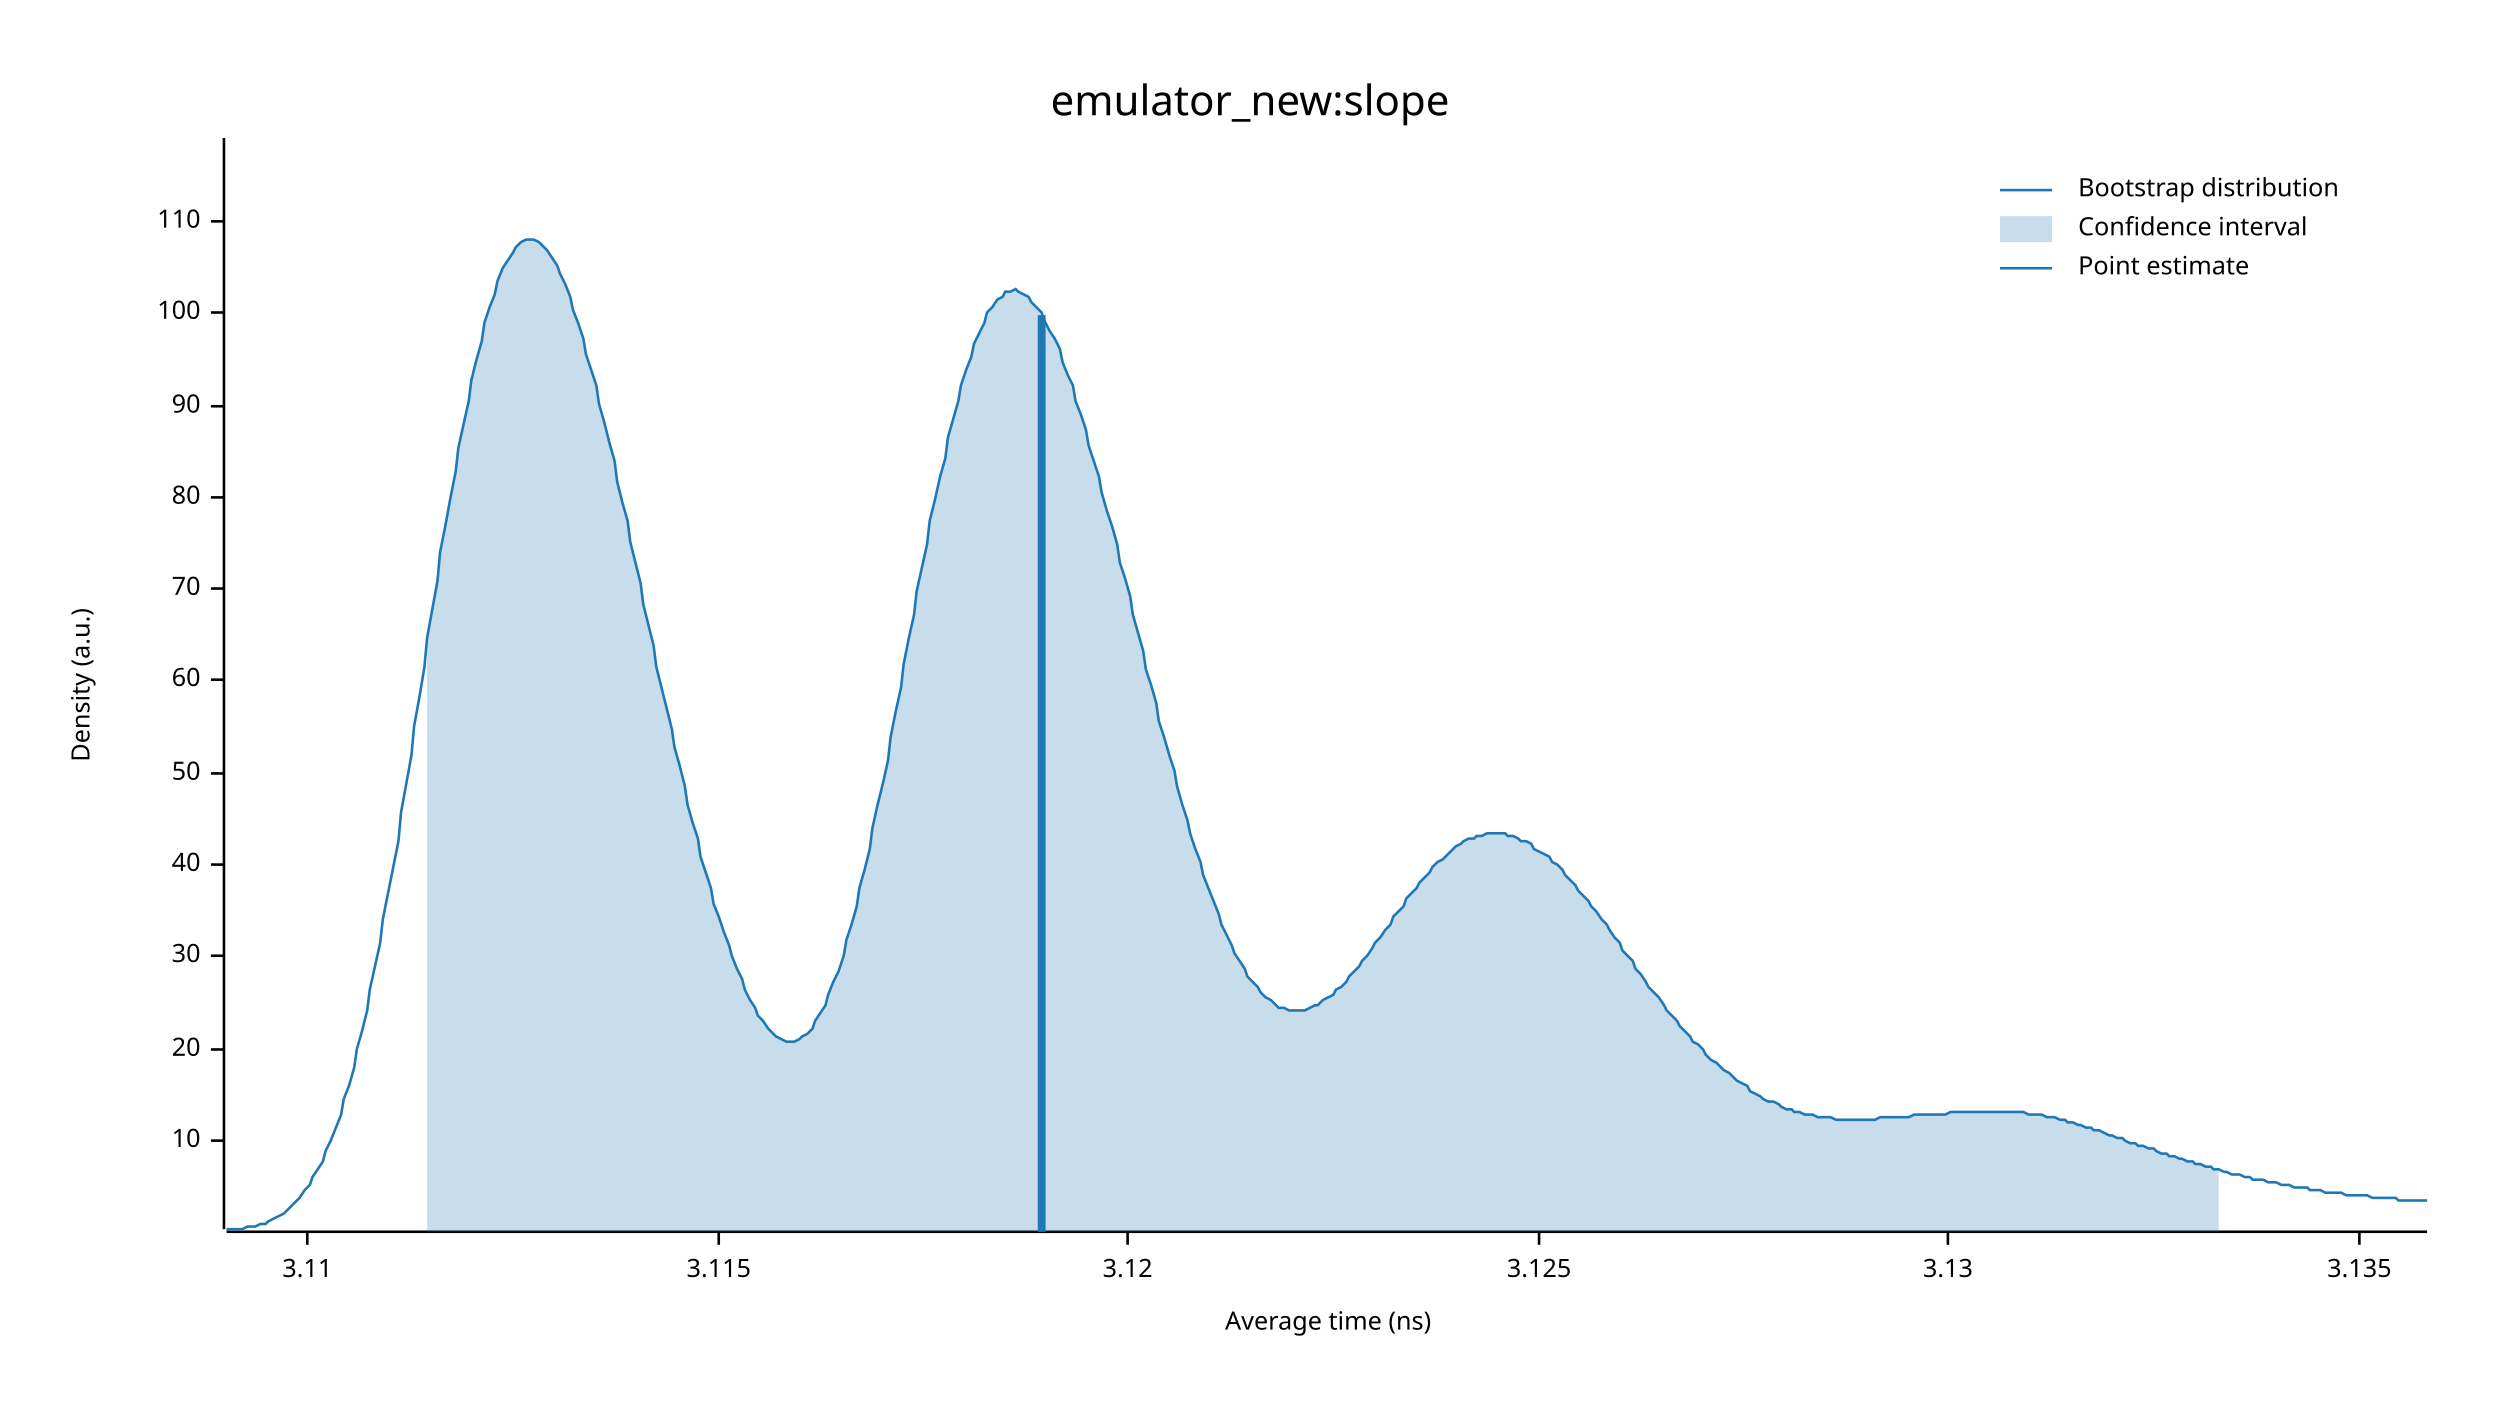
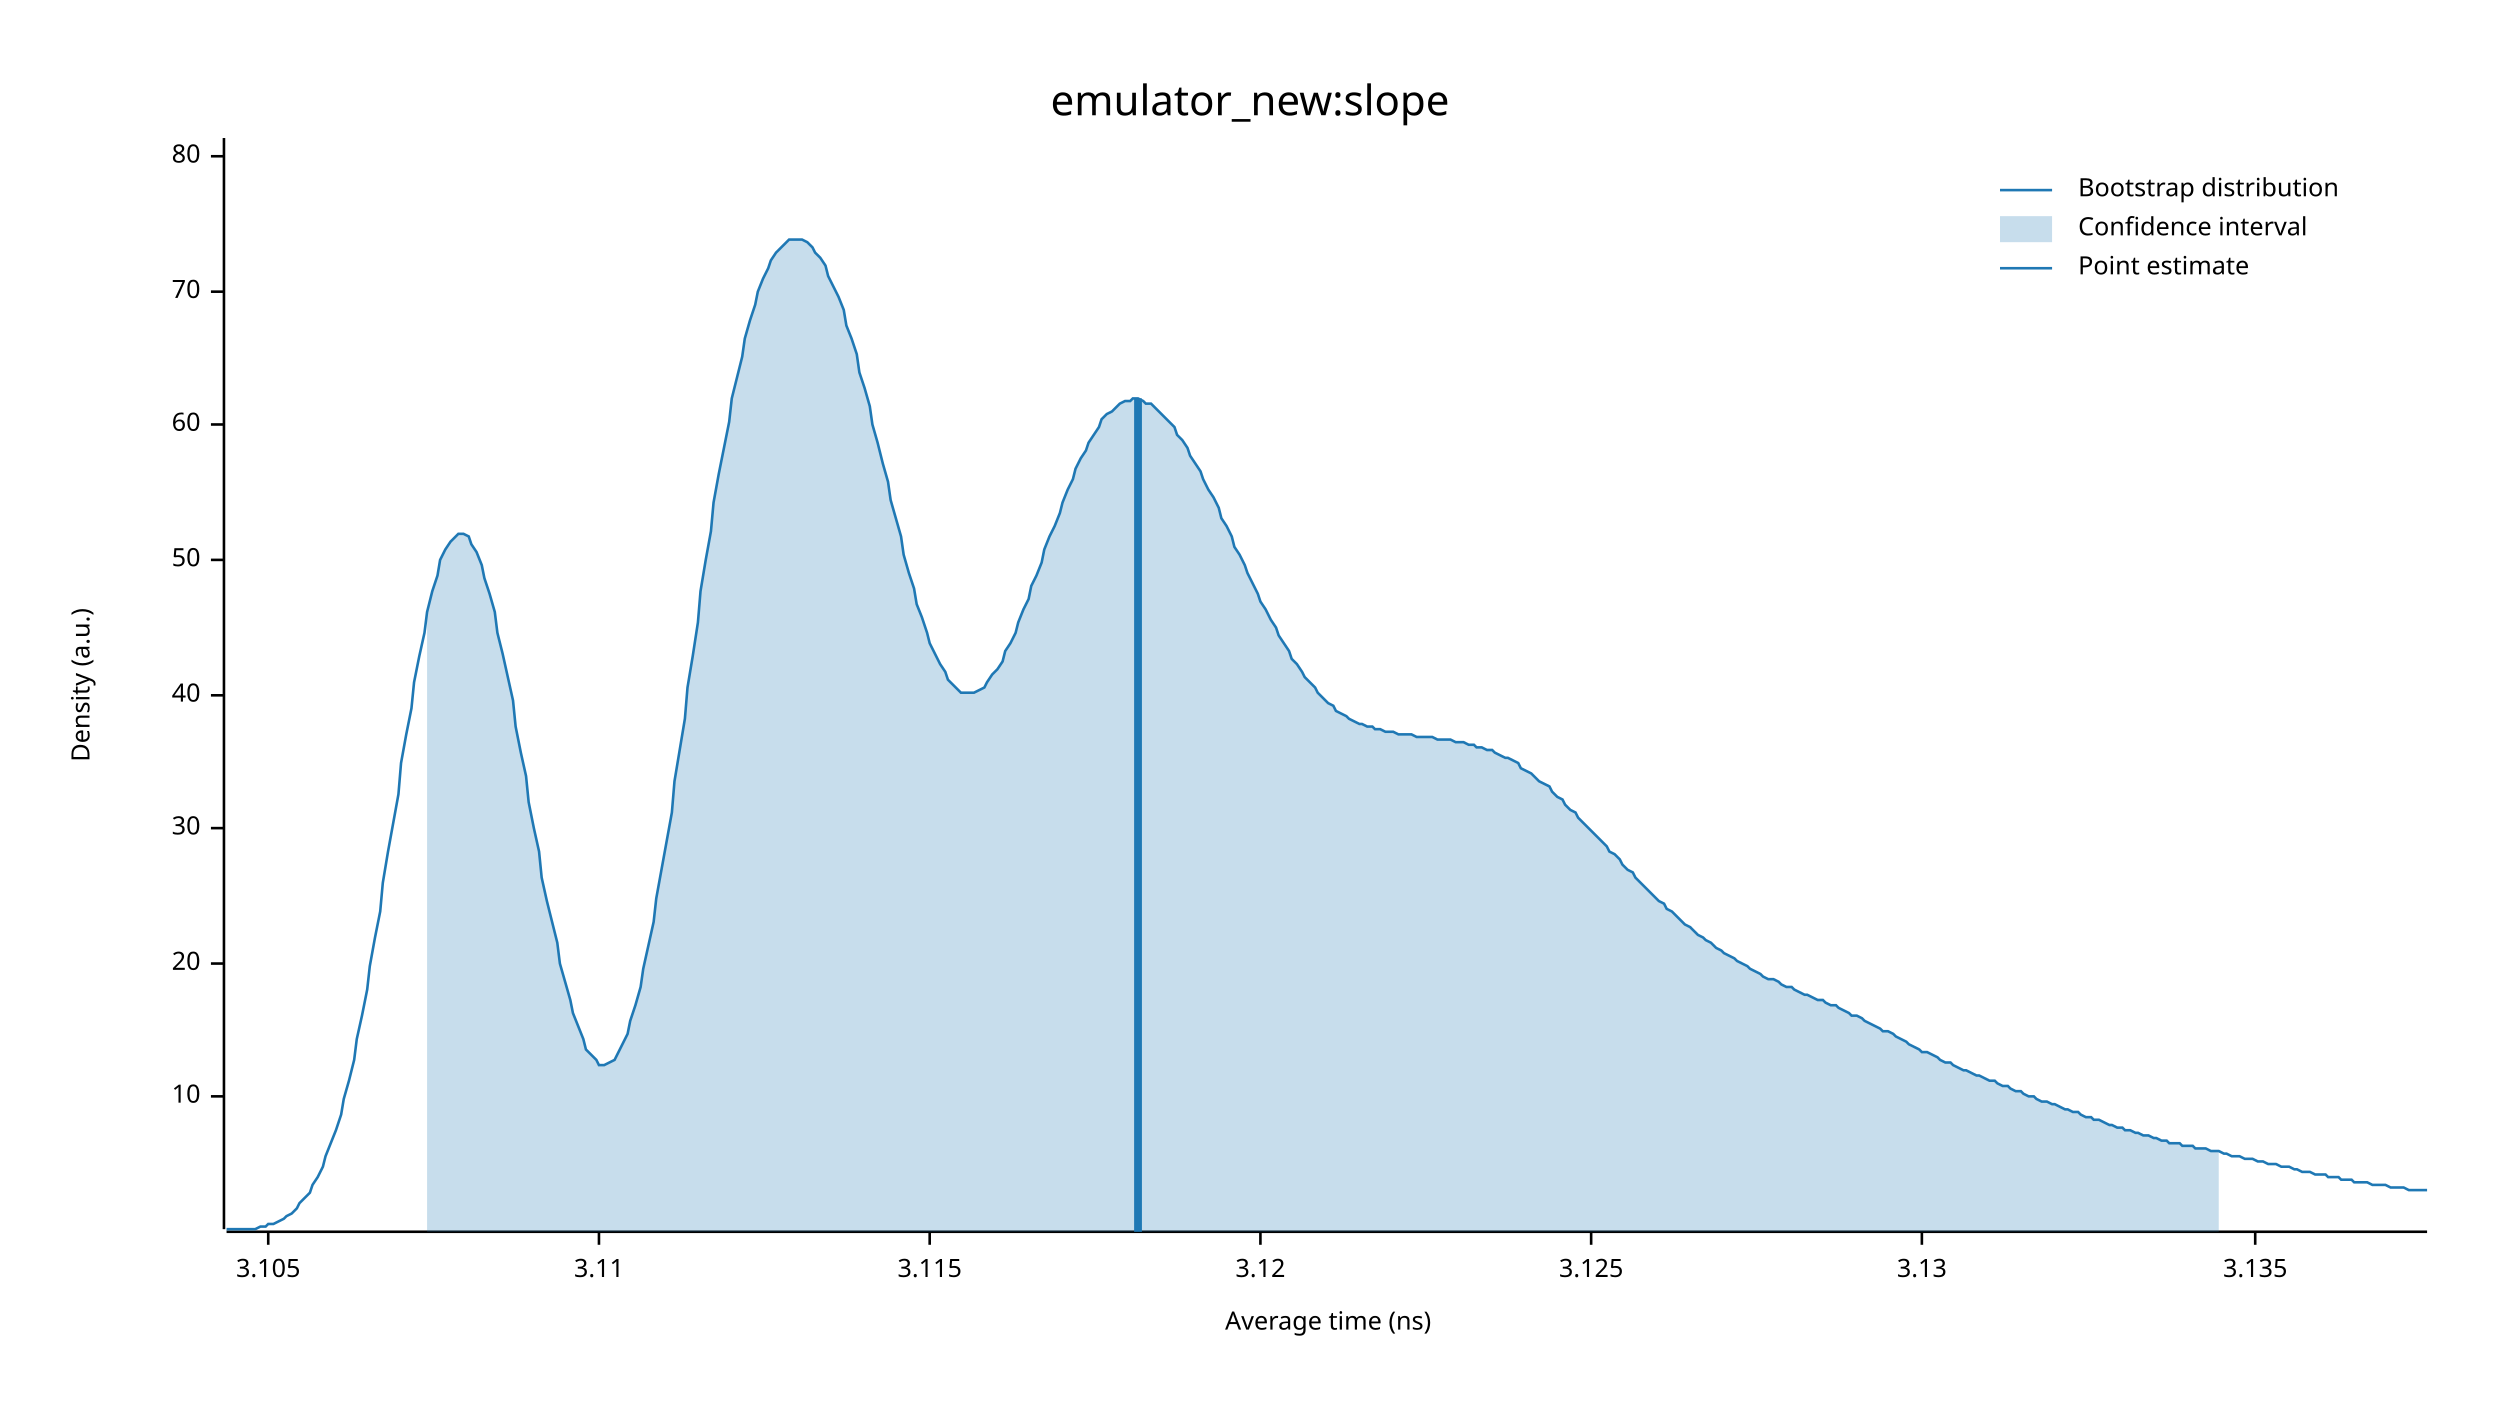
<svg xmlns="http://www.w3.org/2000/svg" width="960" height="540" viewBox="0 0 960 540">
  <text x="480" y="32" dy="0.76em" text-anchor="middle" font-family="sans-serif" font-size="16.129" opacity="1" fill="#000000">
emulator_new:slope
</text>
  <text x="27" y="263" dy="0.76em" text-anchor="middle" font-family="sans-serif" font-size="9.677" opacity="1" fill="#000000" transform="rotate(270, 27, 263)">
Density (a.u.)
</text>
  <text x="510" y="513" dy="-0.5ex" text-anchor="middle" font-family="sans-serif" font-size="9.677" opacity="1" fill="#000000">
Average time (ns)
</text>
  <polyline fill="none" opacity="1" stroke="#000000" stroke-width="1" points="86,53 86,472 " />
-   <text x="77" y="438" dy="0.5ex" text-anchor="end" font-family="sans-serif" font-size="9.677" opacity="1" fill="#000000">
+   <text x="77" y="421" dy="0.5ex" text-anchor="end" font-family="sans-serif" font-size="9.677" opacity="1" fill="#000000">
10
</text>
-   <polyline fill="none" opacity="1" stroke="#000000" stroke-width="1" points="81,438 86,438 " />
-   <text x="77" y="403" dy="0.5ex" text-anchor="end" font-family="sans-serif" font-size="9.677" opacity="1" fill="#000000">
+   <polyline fill="none" opacity="1" stroke="#000000" stroke-width="1" points="81,421 86,421 " />
+   <text x="77" y="370" dy="0.5ex" text-anchor="end" font-family="sans-serif" font-size="9.677" opacity="1" fill="#000000">
20
</text>
-   <polyline fill="none" opacity="1" stroke="#000000" stroke-width="1" points="81,403 86,403 " />
-   <text x="77" y="367" dy="0.5ex" text-anchor="end" font-family="sans-serif" font-size="9.677" opacity="1" fill="#000000">
+   <polyline fill="none" opacity="1" stroke="#000000" stroke-width="1" points="81,370 86,370 " />
+   <text x="77" y="318" dy="0.5ex" text-anchor="end" font-family="sans-serif" font-size="9.677" opacity="1" fill="#000000">
30
</text>
-   <polyline fill="none" opacity="1" stroke="#000000" stroke-width="1" points="81,367 86,367 " />
-   <text x="77" y="332" dy="0.5ex" text-anchor="end" font-family="sans-serif" font-size="9.677" opacity="1" fill="#000000">
+   <polyline fill="none" opacity="1" stroke="#000000" stroke-width="1" points="81,318 86,318 " />
+   <text x="77" y="267" dy="0.5ex" text-anchor="end" font-family="sans-serif" font-size="9.677" opacity="1" fill="#000000">
40
</text>
-   <polyline fill="none" opacity="1" stroke="#000000" stroke-width="1" points="81,332 86,332 " />
-   <text x="77" y="297" dy="0.5ex" text-anchor="end" font-family="sans-serif" font-size="9.677" opacity="1" fill="#000000">
+   <polyline fill="none" opacity="1" stroke="#000000" stroke-width="1" points="81,267 86,267 " />
+   <text x="77" y="215" dy="0.5ex" text-anchor="end" font-family="sans-serif" font-size="9.677" opacity="1" fill="#000000">
50
</text>
-   <polyline fill="none" opacity="1" stroke="#000000" stroke-width="1" points="81,297 86,297 " />
-   <text x="77" y="261" dy="0.5ex" text-anchor="end" font-family="sans-serif" font-size="9.677" opacity="1" fill="#000000">
+   <polyline fill="none" opacity="1" stroke="#000000" stroke-width="1" points="81,215 86,215 " />
+   <text x="77" y="163" dy="0.5ex" text-anchor="end" font-family="sans-serif" font-size="9.677" opacity="1" fill="#000000">
60
</text>
-   <polyline fill="none" opacity="1" stroke="#000000" stroke-width="1" points="81,261 86,261 " />
-   <text x="77" y="226" dy="0.5ex" text-anchor="end" font-family="sans-serif" font-size="9.677" opacity="1" fill="#000000">
+   <polyline fill="none" opacity="1" stroke="#000000" stroke-width="1" points="81,163 86,163 " />
+   <text x="77" y="112" dy="0.5ex" text-anchor="end" font-family="sans-serif" font-size="9.677" opacity="1" fill="#000000">
70
</text>
-   <polyline fill="none" opacity="1" stroke="#000000" stroke-width="1" points="81,226 86,226 " />
-   <text x="77" y="191" dy="0.5ex" text-anchor="end" font-family="sans-serif" font-size="9.677" opacity="1" fill="#000000">
+   <polyline fill="none" opacity="1" stroke="#000000" stroke-width="1" points="81,112 86,112 " />
+   <text x="77" y="60" dy="0.5ex" text-anchor="end" font-family="sans-serif" font-size="9.677" opacity="1" fill="#000000">
80
</text>
-   <polyline fill="none" opacity="1" stroke="#000000" stroke-width="1" points="81,191 86,191 " />
-   <text x="77" y="156" dy="0.5ex" text-anchor="end" font-family="sans-serif" font-size="9.677" opacity="1" fill="#000000">
- 90
+   <polyline fill="none" opacity="1" stroke="#000000" stroke-width="1" points="81,60 86,60 " />
+   <polyline fill="none" opacity="1" stroke="#000000" stroke-width="1" points="87,473 932,473 " />
+   <text x="103" y="483" dy="0.76em" text-anchor="middle" font-family="sans-serif" font-size="9.677" opacity="1" fill="#000000">
+ 3.105
</text>
-   <polyline fill="none" opacity="1" stroke="#000000" stroke-width="1" points="81,156 86,156 " />
-   <text x="77" y="120" dy="0.5ex" text-anchor="end" font-family="sans-serif" font-size="9.677" opacity="1" fill="#000000">
- 100
- </text>
-   <polyline fill="none" opacity="1" stroke="#000000" stroke-width="1" points="81,120 86,120 " />
-   <text x="77" y="85" dy="0.5ex" text-anchor="end" font-family="sans-serif" font-size="9.677" opacity="1" fill="#000000">
- 110
- </text>
-   <polyline fill="none" opacity="1" stroke="#000000" stroke-width="1" points="81,85 86,85 " />
-   <polyline fill="none" opacity="1" stroke="#000000" stroke-width="1" points="87,473 932,473 " />
-   <text x="118" y="483" dy="0.76em" text-anchor="middle" font-family="sans-serif" font-size="9.677" opacity="1" fill="#000000">
+   <polyline fill="none" opacity="1" stroke="#000000" stroke-width="1" points="103,473 103,478 " />
+   <text x="230" y="483" dy="0.76em" text-anchor="middle" font-family="sans-serif" font-size="9.677" opacity="1" fill="#000000">
3.11
</text>
-   <polyline fill="none" opacity="1" stroke="#000000" stroke-width="1" points="118,473 118,478 " />
-   <text x="276" y="483" dy="0.76em" text-anchor="middle" font-family="sans-serif" font-size="9.677" opacity="1" fill="#000000">
+   <polyline fill="none" opacity="1" stroke="#000000" stroke-width="1" points="230,473 230,478 " />
+   <text x="357" y="483" dy="0.76em" text-anchor="middle" font-family="sans-serif" font-size="9.677" opacity="1" fill="#000000">
3.115
</text>
-   <polyline fill="none" opacity="1" stroke="#000000" stroke-width="1" points="276,473 276,478 " />
-   <text x="433" y="483" dy="0.76em" text-anchor="middle" font-family="sans-serif" font-size="9.677" opacity="1" fill="#000000">
+   <polyline fill="none" opacity="1" stroke="#000000" stroke-width="1" points="357,473 357,478 " />
+   <text x="484" y="483" dy="0.76em" text-anchor="middle" font-family="sans-serif" font-size="9.677" opacity="1" fill="#000000">
3.12
</text>
-   <polyline fill="none" opacity="1" stroke="#000000" stroke-width="1" points="433,473 433,478 " />
-   <text x="591" y="483" dy="0.76em" text-anchor="middle" font-family="sans-serif" font-size="9.677" opacity="1" fill="#000000">
+   <polyline fill="none" opacity="1" stroke="#000000" stroke-width="1" points="484,473 484,478 " />
+   <text x="611" y="483" dy="0.76em" text-anchor="middle" font-family="sans-serif" font-size="9.677" opacity="1" fill="#000000">
3.125
</text>
-   <polyline fill="none" opacity="1" stroke="#000000" stroke-width="1" points="591,473 591,478 " />
-   <text x="748" y="483" dy="0.76em" text-anchor="middle" font-family="sans-serif" font-size="9.677" opacity="1" fill="#000000">
+   <polyline fill="none" opacity="1" stroke="#000000" stroke-width="1" points="611,473 611,478 " />
+   <text x="738" y="483" dy="0.76em" text-anchor="middle" font-family="sans-serif" font-size="9.677" opacity="1" fill="#000000">
3.13
</text>
-   <polyline fill="none" opacity="1" stroke="#000000" stroke-width="1" points="748,473 748,478 " />
-   <text x="906" y="483" dy="0.76em" text-anchor="middle" font-family="sans-serif" font-size="9.677" opacity="1" fill="#000000">
+   <polyline fill="none" opacity="1" stroke="#000000" stroke-width="1" points="738,473 738,478 " />
+   <text x="866" y="483" dy="0.76em" text-anchor="middle" font-family="sans-serif" font-size="9.677" opacity="1" fill="#000000">
3.135
</text>
-   <polyline fill="none" opacity="1" stroke="#000000" stroke-width="1" points="906,473 906,478 " />
-   <polyline fill="none" opacity="1" stroke="#1F78B4" stroke-width="1" points="87,472 88,472 90,472 92,472 93,472 95,471 97,471 98,471 100,470 102,470 103,469 105,468 107,467 109,466 110,465 112,463 114,461 115,460 117,457 119,455 120,452 122,449 124,446 125,442 127,438 129,433 131,428 132,422 134,417 136,410 137,403 139,396 141,388 142,380 144,371 146,362 147,353 149,343 151,333 153,323 154,312 156,301 158,290 159,279 161,268 163,256 164,245 166,234 168,223 169,212 171,202 173,191 175,181 176,172 178,163 180,154 181,146 183,138 185,131 186,124 188,118 190,113 191,108 193,103 195,100 197,97 198,95 200,93 202,92 203,92 205,92 207,93 208,94 210,96 212,99 214,102 215,105 217,109 219,114 220,119 222,124 224,130 225,136 227,142 229,148 230,155 232,162 234,170 236,177 237,185 239,193 241,200 242,208 244,216 246,224 247,232 249,240 251,248 252,256 254,264 256,272 258,280 259,287 261,294 263,302 264,309 266,316 268,322 269,329 271,335 273,341 274,347 276,352 278,358 280,363 281,367 283,372 285,376 286,380 288,384 290,387 291,390 293,392 295,395 296,396 298,398 300,399 302,400 303,400 305,400 307,399 308,398 310,397 312,395 313,392 315,389 317,386 318,382 320,377 322,373 324,367 325,361 327,355 329,348 330,341 332,334 334,326 335,318 337,309 339,301 341,292 342,283 344,273 346,264 347,255 349,245 351,236 352,227 354,218 356,209 357,200 359,192 361,183 363,176 364,168 366,161 368,154 369,148 371,142 373,137 374,132 376,128 378,124 379,120 381,118 383,115 385,114 386,112 388,112 390,111 391,112 393,113 395,114 396,116 398,118 400,120 401,123 403,127 405,130 407,134 408,139 410,144 412,148 413,154 415,159 417,165 418,171 420,177 422,183 423,189 425,196 427,202 429,209 430,216 432,222 434,229 435,236 437,243 439,250 440,257 442,263 444,270 445,277 447,283 449,290 451,296 452,302 454,309 456,315 457,320 459,326 461,331 462,336 464,341 466,346 468,351 469,355 471,359 473,363 474,366 476,369 478,372 479,375 481,377 483,379 484,381 486,383 488,384 490,386 491,387 493,387 495,388 496,388 498,388 500,388 501,388 503,387 505,386 506,386 508,384 510,383 512,382 513,380 515,379 517,377 518,375 520,373 522,371 523,369 525,367 527,364 528,362 530,360 532,357 534,355 535,352 537,350 539,348 540,345 542,343 544,341 545,339 547,337 549,335 550,333 552,331 554,330 556,328 557,327 559,325 561,324 562,323 564,322 566,322 567,321 569,321 571,320 573,320 574,320 576,320 578,320 579,321 581,321 583,322 584,323 586,323 588,324 589,326 591,327 593,328 595,329 596,331 598,332 600,334 601,336 603,338 605,340 606,342 608,344 610,346 611,348 613,350 615,353 617,355 618,357 620,360 622,362 623,365 625,367 627,369 628,372 630,374 632,377 633,379 635,381 637,383 639,386 640,388 642,390 644,392 645,394 647,396 649,398 650,400 652,401 654,403 655,405 657,407 659,408 661,410 662,411 664,412 666,414 667,415 669,416 671,417 672,419 674,420 676,421 677,422 679,423 681,423 683,424 684,425 686,426 688,426 689,427 691,427 693,428 694,428 696,428 698,429 700,429 701,429 703,429 705,430 706,430 708,430 710,430 711,430 713,430 715,430 716,430 718,430 720,430 722,429 723,429 725,429 727,429 728,429 730,429 732,429 733,429 735,428 737,428 738,428 740,428 742,428 744,428 745,428 747,428 749,427 750,427 752,427 754,427 755,427 757,427 759,427 760,427 762,427 764,427 766,427 767,427 769,427 771,427 772,427 774,427 776,427 777,427 779,428 781,428 782,428 784,428 786,429 788,429 789,429 791,430 793,430 794,431 796,431 798,432 799,432 801,433 803,433 804,434 806,434 808,435 810,436 811,436 813,437 815,437 816,438 818,439 820,439 821,440 823,440 825,441 827,441 828,442 830,443 832,443 833,444 835,444 837,445 838,445 840,446 842,446 843,447 845,447 847,448 849,448 850,449 852,449 854,450 855,450 857,451 859,451 860,451 862,452 864,452 865,453 867,453 869,453 871,454 872,454 874,454 876,455 877,455 879,455 881,456 882,456 884,456 886,456 887,457 889,457 891,457 893,458 894,458 896,458 898,458 899,458 901,459 903,459 904,459 906,459 908,459 909,459 911,460 913,460 915,460 916,460 918,460 920,460 921,461 923,461 925,461 926,461 928,461 930,461 932,461 " />
-   <polygon opacity="0.25" fill="#1F78B4" points="164,245 166,234 168,223 169,212 171,202 173,191 175,181 176,172 178,163 180,154 181,146 183,138 185,131 186,124 188,118 190,113 191,108 193,103 195,100 197,97 198,95 200,93 202,92 203,92 205,92 207,93 208,94 210,96 212,99 214,102 215,105 217,109 219,114 220,119 222,124 224,130 225,136 227,142 229,148 230,155 232,162 234,170 236,177 237,185 239,193 241,200 242,208 244,216 246,224 247,232 249,240 251,248 252,256 254,264 256,272 258,280 259,287 261,294 263,302 264,309 266,316 268,322 269,329 271,335 273,341 274,347 276,352 278,358 280,363 281,367 283,372 285,376 286,380 288,384 290,387 291,390 293,392 295,395 296,396 298,398 300,399 302,400 303,400 305,400 307,399 308,398 310,397 312,395 313,392 315,389 317,386 318,382 320,377 322,373 324,367 325,361 327,355 329,348 330,341 332,334 334,326 335,318 337,309 339,301 341,292 342,283 344,273 346,264 347,255 349,245 351,236 352,227 354,218 356,209 357,200 359,192 361,183 363,176 364,168 366,161 368,154 369,148 371,142 373,137 374,132 376,128 378,124 379,120 381,118 383,115 385,114 386,112 388,112 390,111 391,112 393,113 395,114 396,116 398,118 400,120 401,123 403,127 405,130 407,134 408,139 410,144 412,148 413,154 415,159 417,165 418,171 420,177 422,183 423,189 425,196 427,202 429,209 430,216 432,222 434,229 435,236 437,243 439,250 440,257 442,263 444,270 445,277 447,283 449,290 451,296 452,302 454,309 456,315 457,320 459,326 461,331 462,336 464,341 466,346 468,351 469,355 471,359 473,363 474,366 476,369 478,372 479,375 481,377 483,379 484,381 486,383 488,384 490,386 491,387 493,387 495,388 496,388 498,388 500,388 501,388 503,387 505,386 506,386 508,384 510,383 512,382 513,380 515,379 517,377 518,375 520,373 522,371 523,369 525,367 527,364 528,362 530,360 532,357 534,355 535,352 537,350 539,348 540,345 542,343 544,341 545,339 547,337 549,335 550,333 552,331 554,330 556,328 557,327 559,325 561,324 562,323 564,322 566,322 567,321 569,321 571,320 573,320 574,320 576,320 578,320 579,321 581,321 583,322 584,323 586,323 588,324 589,326 591,327 593,328 595,329 596,331 598,332 600,334 601,336 603,338 605,340 606,342 608,344 610,346 611,348 613,350 615,353 617,355 618,357 620,360 622,362 623,365 625,367 627,369 628,372 630,374 632,377 633,379 635,381 637,383 639,386 640,388 642,390 644,392 645,394 647,396 649,398 650,400 652,401 654,403 655,405 657,407 659,408 661,410 662,411 664,412 666,414 667,415 669,416 671,417 672,419 674,420 676,421 677,422 679,423 681,423 683,424 684,425 686,426 688,426 689,427 691,427 693,428 694,428 696,428 698,429 700,429 701,429 703,429 705,430 706,430 708,430 710,430 711,430 713,430 715,430 716,430 718,430 720,430 722,429 723,429 725,429 727,429 728,429 730,429 732,429 733,429 735,428 737,428 738,428 740,428 742,428 744,428 745,428 747,428 749,427 750,427 752,427 754,427 755,427 757,427 759,427 760,427 762,427 764,427 766,427 767,427 769,427 771,427 772,427 774,427 776,427 777,427 779,428 781,428 782,428 784,428 786,429 788,429 789,429 791,430 793,430 794,431 796,431 798,432 799,432 801,433 803,433 804,434 806,434 808,435 810,436 811,436 813,437 815,437 816,438 818,439 820,439 821,440 823,440 825,441 827,441 828,442 830,443 832,443 833,444 835,444 837,445 838,445 840,446 842,446 843,447 845,447 847,448 849,448 850,449 852,449 852,473 164,473 " />
-   <polyline fill="none" opacity="1" stroke="#1F78B4" stroke-width="3" points="400,473 400,121 " />
+   <polyline fill="none" opacity="1" stroke="#000000" stroke-width="1" points="866,473 866,478 " />
+   <polyline fill="none" opacity="1" stroke="#1F78B4" stroke-width="1" points="87,472 88,472 90,472 92,472 93,472 95,472 97,472 98,472 100,471 102,471 103,470 105,470 107,469 109,468 110,467 112,466 114,464 115,462 117,460 119,458 120,455 122,452 124,448 125,444 127,439 129,434 131,428 132,422 134,415 136,407 137,399 139,390 141,380 142,371 144,360 146,350 147,339 149,327 151,316 153,305 154,293 156,282 158,272 159,262 161,252 163,243 164,235 166,227 168,221 169,215 171,211 173,208 175,206 176,205 178,205 180,206 181,209 183,212 185,217 186,222 188,228 190,235 191,243 193,251 195,260 197,269 198,279 200,289 202,298 203,308 205,318 207,327 208,337 210,346 212,354 214,362 215,370 217,377 219,384 220,389 222,394 224,399 225,403 227,405 229,407 230,409 232,409 234,408 236,407 237,405 239,401 241,397 242,392 244,386 246,379 247,372 249,363 251,354 252,345 254,334 256,323 258,312 259,300 261,288 263,276 264,264 266,252 268,239 269,227 271,215 273,204 274,193 276,182 278,172 280,162 281,153 283,145 285,137 286,130 288,123 290,117 291,112 293,107 295,103 296,100 298,97 300,95 302,93 303,92 305,92 307,92 308,92 310,93 312,95 313,97 315,99 317,102 318,106 320,110 322,114 324,119 325,125 327,130 329,136 330,143 332,149 334,156 335,163 337,170 339,178 341,185 342,192 344,199 346,206 347,213 349,220 351,226 352,232 354,237 356,243 357,247 359,251 361,255 363,258 364,261 366,263 368,265 369,266 371,266 373,266 374,266 376,265 378,264 379,262 381,259 383,257 385,254 386,250 388,247 390,243 391,239 393,234 395,230 396,225 398,221 400,216 401,211 403,206 405,202 407,197 408,193 410,188 412,184 413,180 415,176 417,173 418,170 420,167 422,164 423,161 425,159 427,158 429,156 430,155 432,154 434,154 435,153 437,153 439,154 440,155 442,155 444,157 445,158 447,160 449,162 451,164 452,167 454,169 456,172 457,175 459,178 461,181 462,184 464,188 466,191 468,195 469,199 471,202 473,206 474,210 476,213 478,217 479,220 481,224 483,228 484,231 486,234 488,238 490,241 491,244 493,247 495,250 496,253 498,255 500,258 501,260 503,262 505,264 506,266 508,268 510,270 512,271 513,273 515,274 517,275 518,276 520,277 522,278 523,278 525,279 527,279 528,280 530,280 532,281 534,281 535,281 537,282 539,282 540,282 542,282 544,283 545,283 547,283 549,283 550,283 552,284 554,284 556,284 557,284 559,285 561,285 562,285 564,286 566,286 567,287 569,287 571,288 573,288 574,289 576,290 578,291 579,291 581,292 583,293 584,295 586,296 588,297 589,298 591,300 593,301 595,302 596,304 598,306 600,307 601,309 603,311 605,312 606,314 608,316 610,318 611,319 613,321 615,323 617,325 618,327 620,328 622,330 623,332 625,334 627,335 628,337 630,339 632,341 633,342 635,344 637,346 639,347 640,349 642,350 644,352 645,353 647,355 649,356 650,357 652,359 654,360 655,361 657,362 659,364 661,365 662,366 664,367 666,368 667,369 669,370 671,371 672,372 674,373 676,374 677,375 679,376 681,376 683,377 684,378 686,379 688,379 689,380 691,381 693,382 694,382 696,383 698,384 700,384 701,385 703,386 705,386 706,387 708,388 710,389 711,390 713,390 715,391 716,392 718,393 720,394 722,395 723,396 725,396 727,397 728,398 730,399 732,400 733,401 735,402 737,403 738,404 740,404 742,405 744,406 745,407 747,408 749,408 750,409 752,410 754,411 755,411 757,412 759,413 760,413 762,414 764,415 766,415 767,416 769,417 771,417 772,418 774,419 776,419 777,420 779,421 781,421 782,422 784,423 786,423 788,424 789,424 791,425 793,426 794,426 796,427 798,427 799,428 801,429 803,429 804,430 806,430 808,431 810,432 811,432 813,433 815,433 816,434 818,434 820,435 821,435 823,436 825,436 827,437 828,437 830,438 832,438 833,439 835,439 837,439 838,440 840,440 842,440 843,441 845,441 847,441 849,442 850,442 852,442 854,443 855,443 857,444 859,444 860,444 862,445 864,445 865,445 867,446 869,446 871,447 872,447 874,447 876,448 877,448 879,448 881,449 882,449 884,450 886,450 887,450 889,451 891,451 893,451 894,452 896,452 898,452 899,453 901,453 903,453 904,454 906,454 908,454 909,454 911,455 913,455 915,455 916,455 918,456 920,456 921,456 923,456 925,457 926,457 928,457 930,457 932,457 " />
+   <polygon opacity="0.25" fill="#1F78B4" points="164,235 166,227 168,221 169,215 171,211 173,208 175,206 176,205 178,205 180,206 181,209 183,212 185,217 186,222 188,228 190,235 191,243 193,251 195,260 197,269 198,279 200,289 202,298 203,308 205,318 207,327 208,337 210,346 212,354 214,362 215,370 217,377 219,384 220,389 222,394 224,399 225,403 227,405 229,407 230,409 232,409 234,408 236,407 237,405 239,401 241,397 242,392 244,386 246,379 247,372 249,363 251,354 252,345 254,334 256,323 258,312 259,300 261,288 263,276 264,264 266,252 268,239 269,227 271,215 273,204 274,193 276,182 278,172 280,162 281,153 283,145 285,137 286,130 288,123 290,117 291,112 293,107 295,103 296,100 298,97 300,95 302,93 303,92 305,92 307,92 308,92 310,93 312,95 313,97 315,99 317,102 318,106 320,110 322,114 324,119 325,125 327,130 329,136 330,143 332,149 334,156 335,163 337,170 339,178 341,185 342,192 344,199 346,206 347,213 349,220 351,226 352,232 354,237 356,243 357,247 359,251 361,255 363,258 364,261 366,263 368,265 369,266 371,266 373,266 374,266 376,265 378,264 379,262 381,259 383,257 385,254 386,250 388,247 390,243 391,239 393,234 395,230 396,225 398,221 400,216 401,211 403,206 405,202 407,197 408,193 410,188 412,184 413,180 415,176 417,173 418,170 420,167 422,164 423,161 425,159 427,158 429,156 430,155 432,154 434,154 435,153 437,153 439,154 440,155 442,155 444,157 445,158 447,160 449,162 451,164 452,167 454,169 456,172 457,175 459,178 461,181 462,184 464,188 466,191 468,195 469,199 471,202 473,206 474,210 476,213 478,217 479,220 481,224 483,228 484,231 486,234 488,238 490,241 491,244 493,247 495,250 496,253 498,255 500,258 501,260 503,262 505,264 506,266 508,268 510,270 512,271 513,273 515,274 517,275 518,276 520,277 522,278 523,278 525,279 527,279 528,280 530,280 532,281 534,281 535,281 537,282 539,282 540,282 542,282 544,283 545,283 547,283 549,283 550,283 552,284 554,284 556,284 557,284 559,285 561,285 562,285 564,286 566,286 567,287 569,287 571,288 573,288 574,289 576,290 578,291 579,291 581,292 583,293 584,295 586,296 588,297 589,298 591,300 593,301 595,302 596,304 598,306 600,307 601,309 603,311 605,312 606,314 608,316 610,318 611,319 613,321 615,323 617,325 618,327 620,328 622,330 623,332 625,334 627,335 628,337 630,339 632,341 633,342 635,344 637,346 639,347 640,349 642,350 644,352 645,353 647,355 649,356 650,357 652,359 654,360 655,361 657,362 659,364 661,365 662,366 664,367 666,368 667,369 669,370 671,371 672,372 674,373 676,374 677,375 679,376 681,376 683,377 684,378 686,379 688,379 689,380 691,381 693,382 694,382 696,383 698,384 700,384 701,385 703,386 705,386 706,387 708,388 710,389 711,390 713,390 715,391 716,392 718,393 720,394 722,395 723,396 725,396 727,397 728,398 730,399 732,400 733,401 735,402 737,403 738,404 740,404 742,405 744,406 745,407 747,408 749,408 750,409 752,410 754,411 755,411 757,412 759,413 760,413 762,414 764,415 766,415 767,416 769,417 771,417 772,418 774,419 776,419 777,420 779,421 781,421 782,422 784,423 786,423 788,424 789,424 791,425 793,426 794,426 796,427 798,427 799,428 801,429 803,429 804,430 806,430 808,431 810,432 811,432 813,433 815,433 816,434 818,434 820,435 821,435 823,436 825,436 827,437 828,437 830,438 832,438 833,439 835,439 837,439 838,440 840,440 842,440 843,441 845,441 847,441 849,442 850,442 852,442 852,473 164,473 " />
+   <polyline fill="none" opacity="1" stroke="#1F78B4" stroke-width="3" points="437,473 437,153 " />
  <text x="798" y="68" dy="0.76em" text-anchor="start" font-family="sans-serif" font-size="9.677" opacity="1" fill="#000000">
Bootstrap distribution
</text>
  <text x="798" y="83" dy="0.76em" text-anchor="start" font-family="sans-serif" font-size="9.677" opacity="1" fill="#000000">
Confidence interval
</text>
  <text x="798" y="98" dy="0.76em" text-anchor="start" font-family="sans-serif" font-size="9.677" opacity="1" fill="#000000">
Point estimate
</text>
  <polyline fill="none" opacity="1" stroke="#1F78B4" stroke-width="1" points="768,73 788,73 " />
  <rect x="768" y="83" width="20" height="10" opacity="0.25" fill="#1F78B4" stroke="none" />
  <polyline fill="none" opacity="1" stroke="#1F78B4" stroke-width="1" points="768,103 788,103 " />
</svg>
